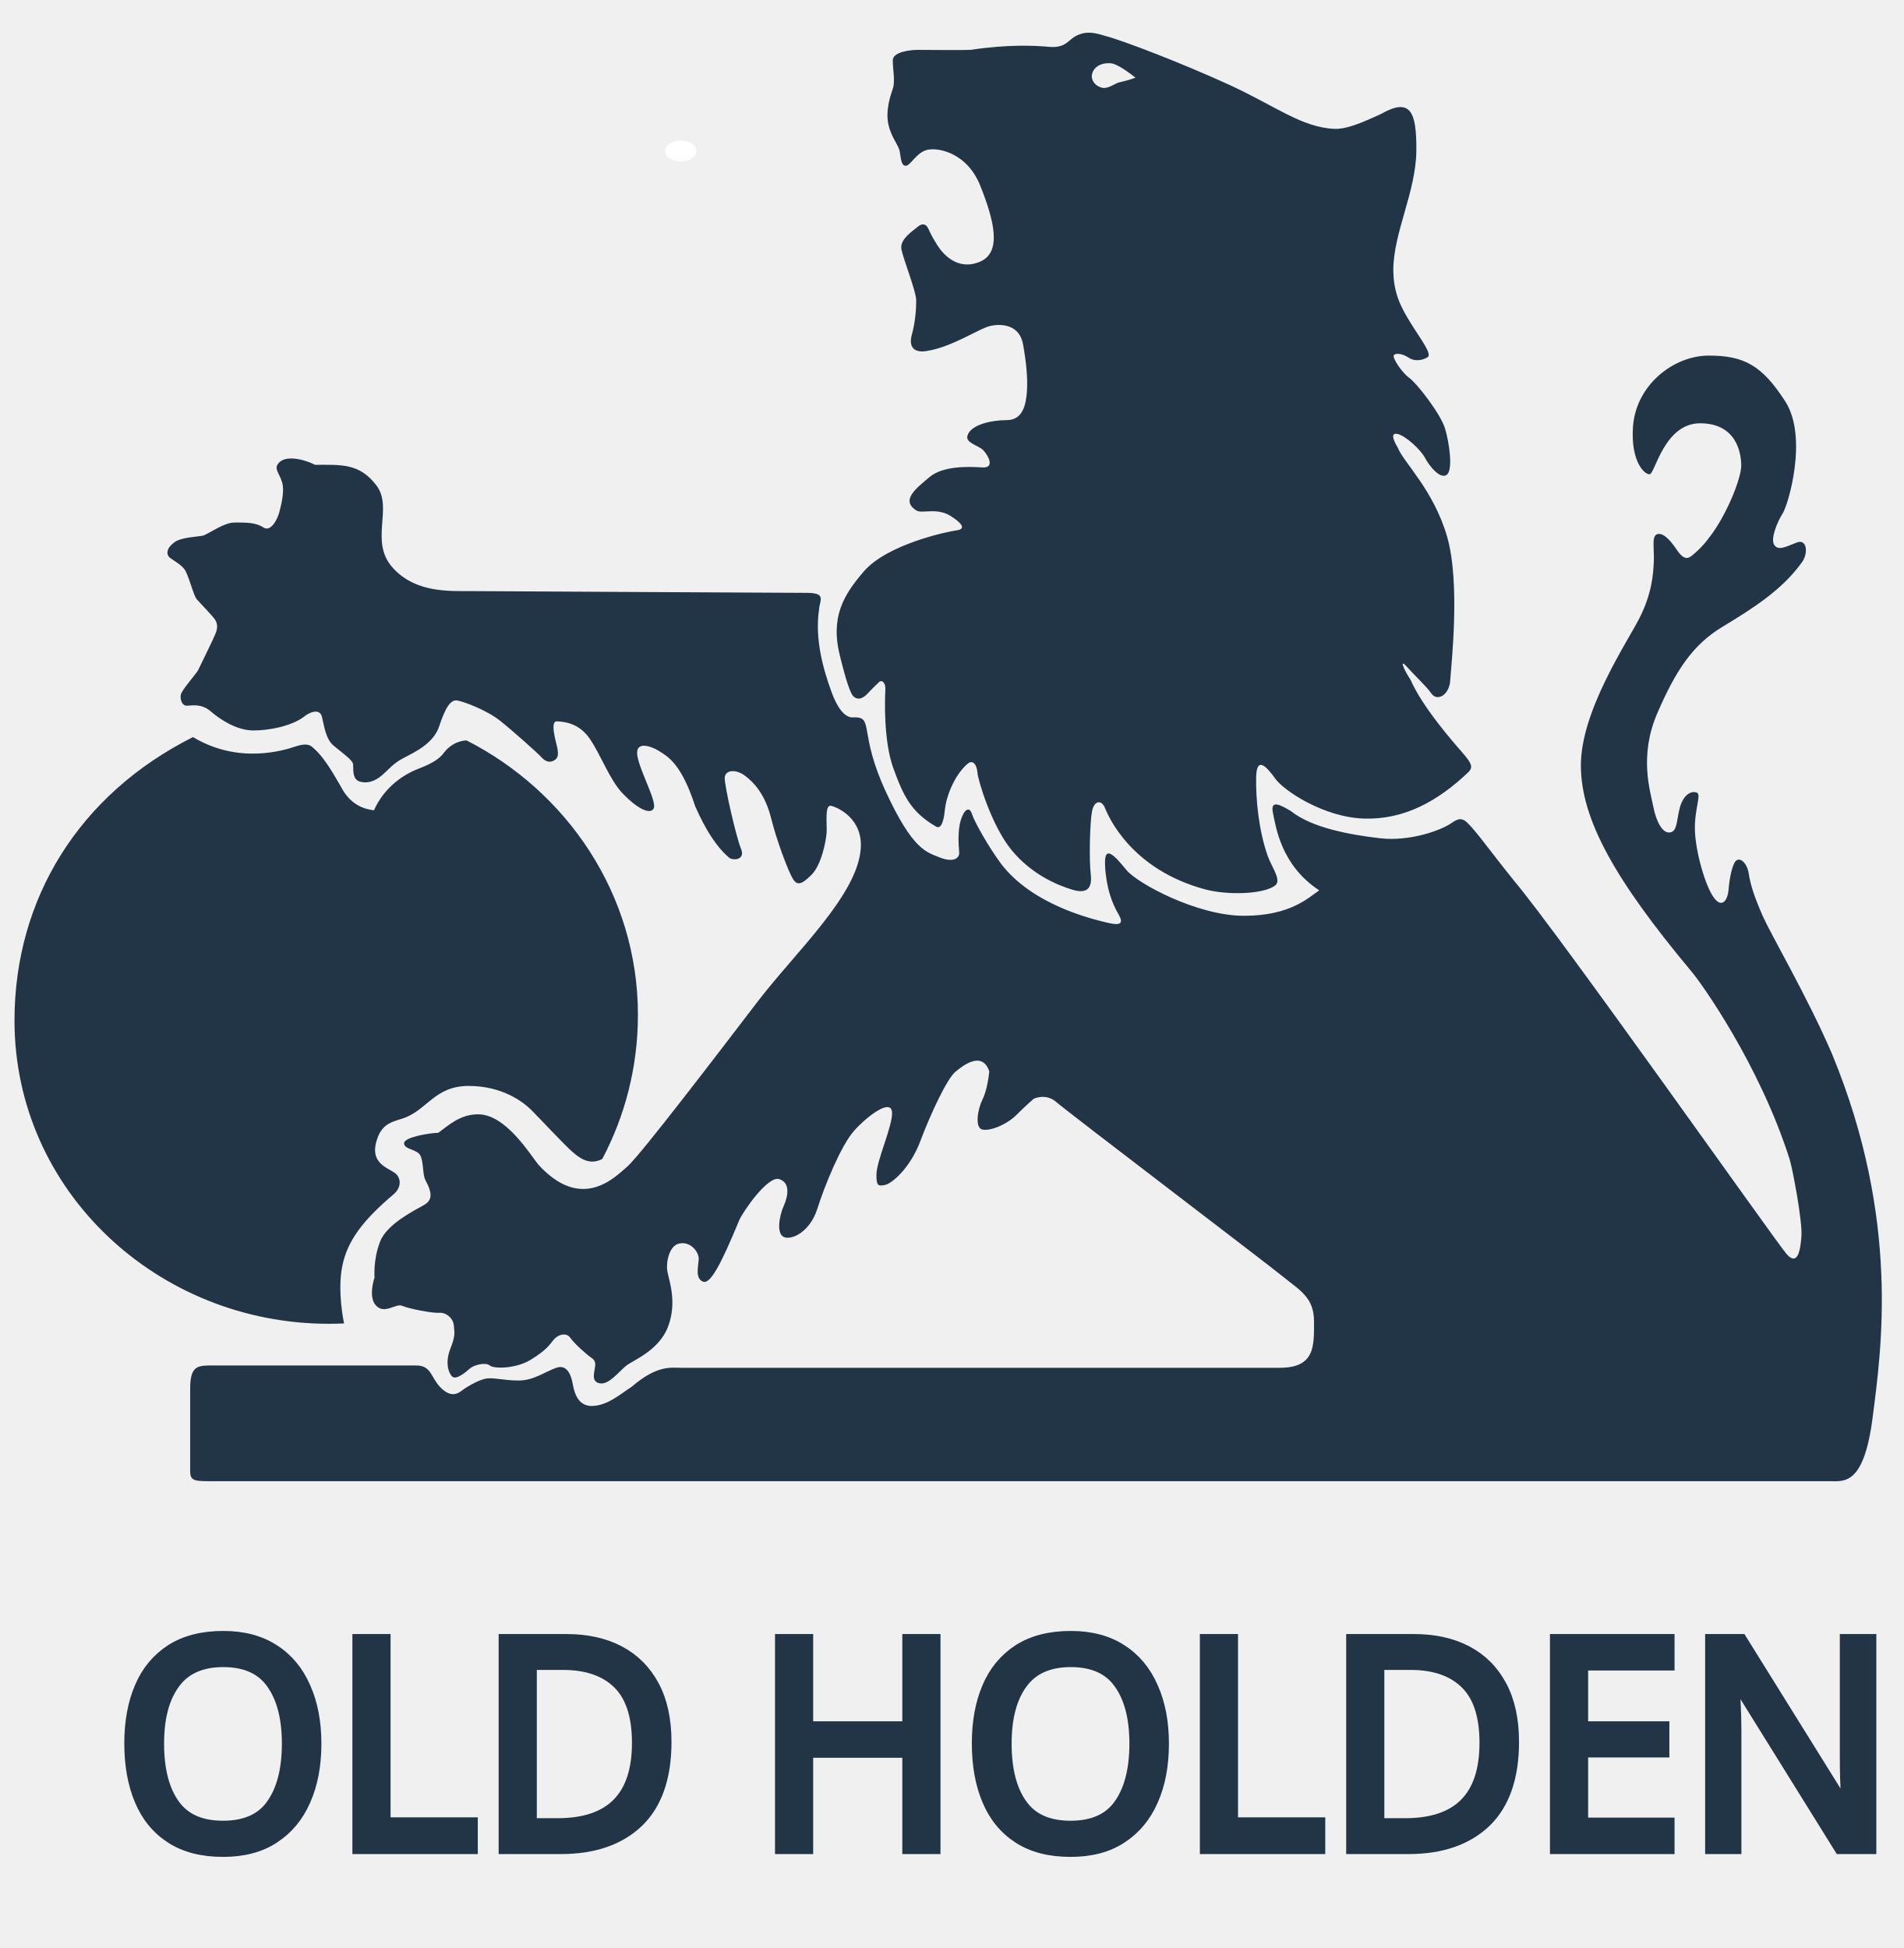
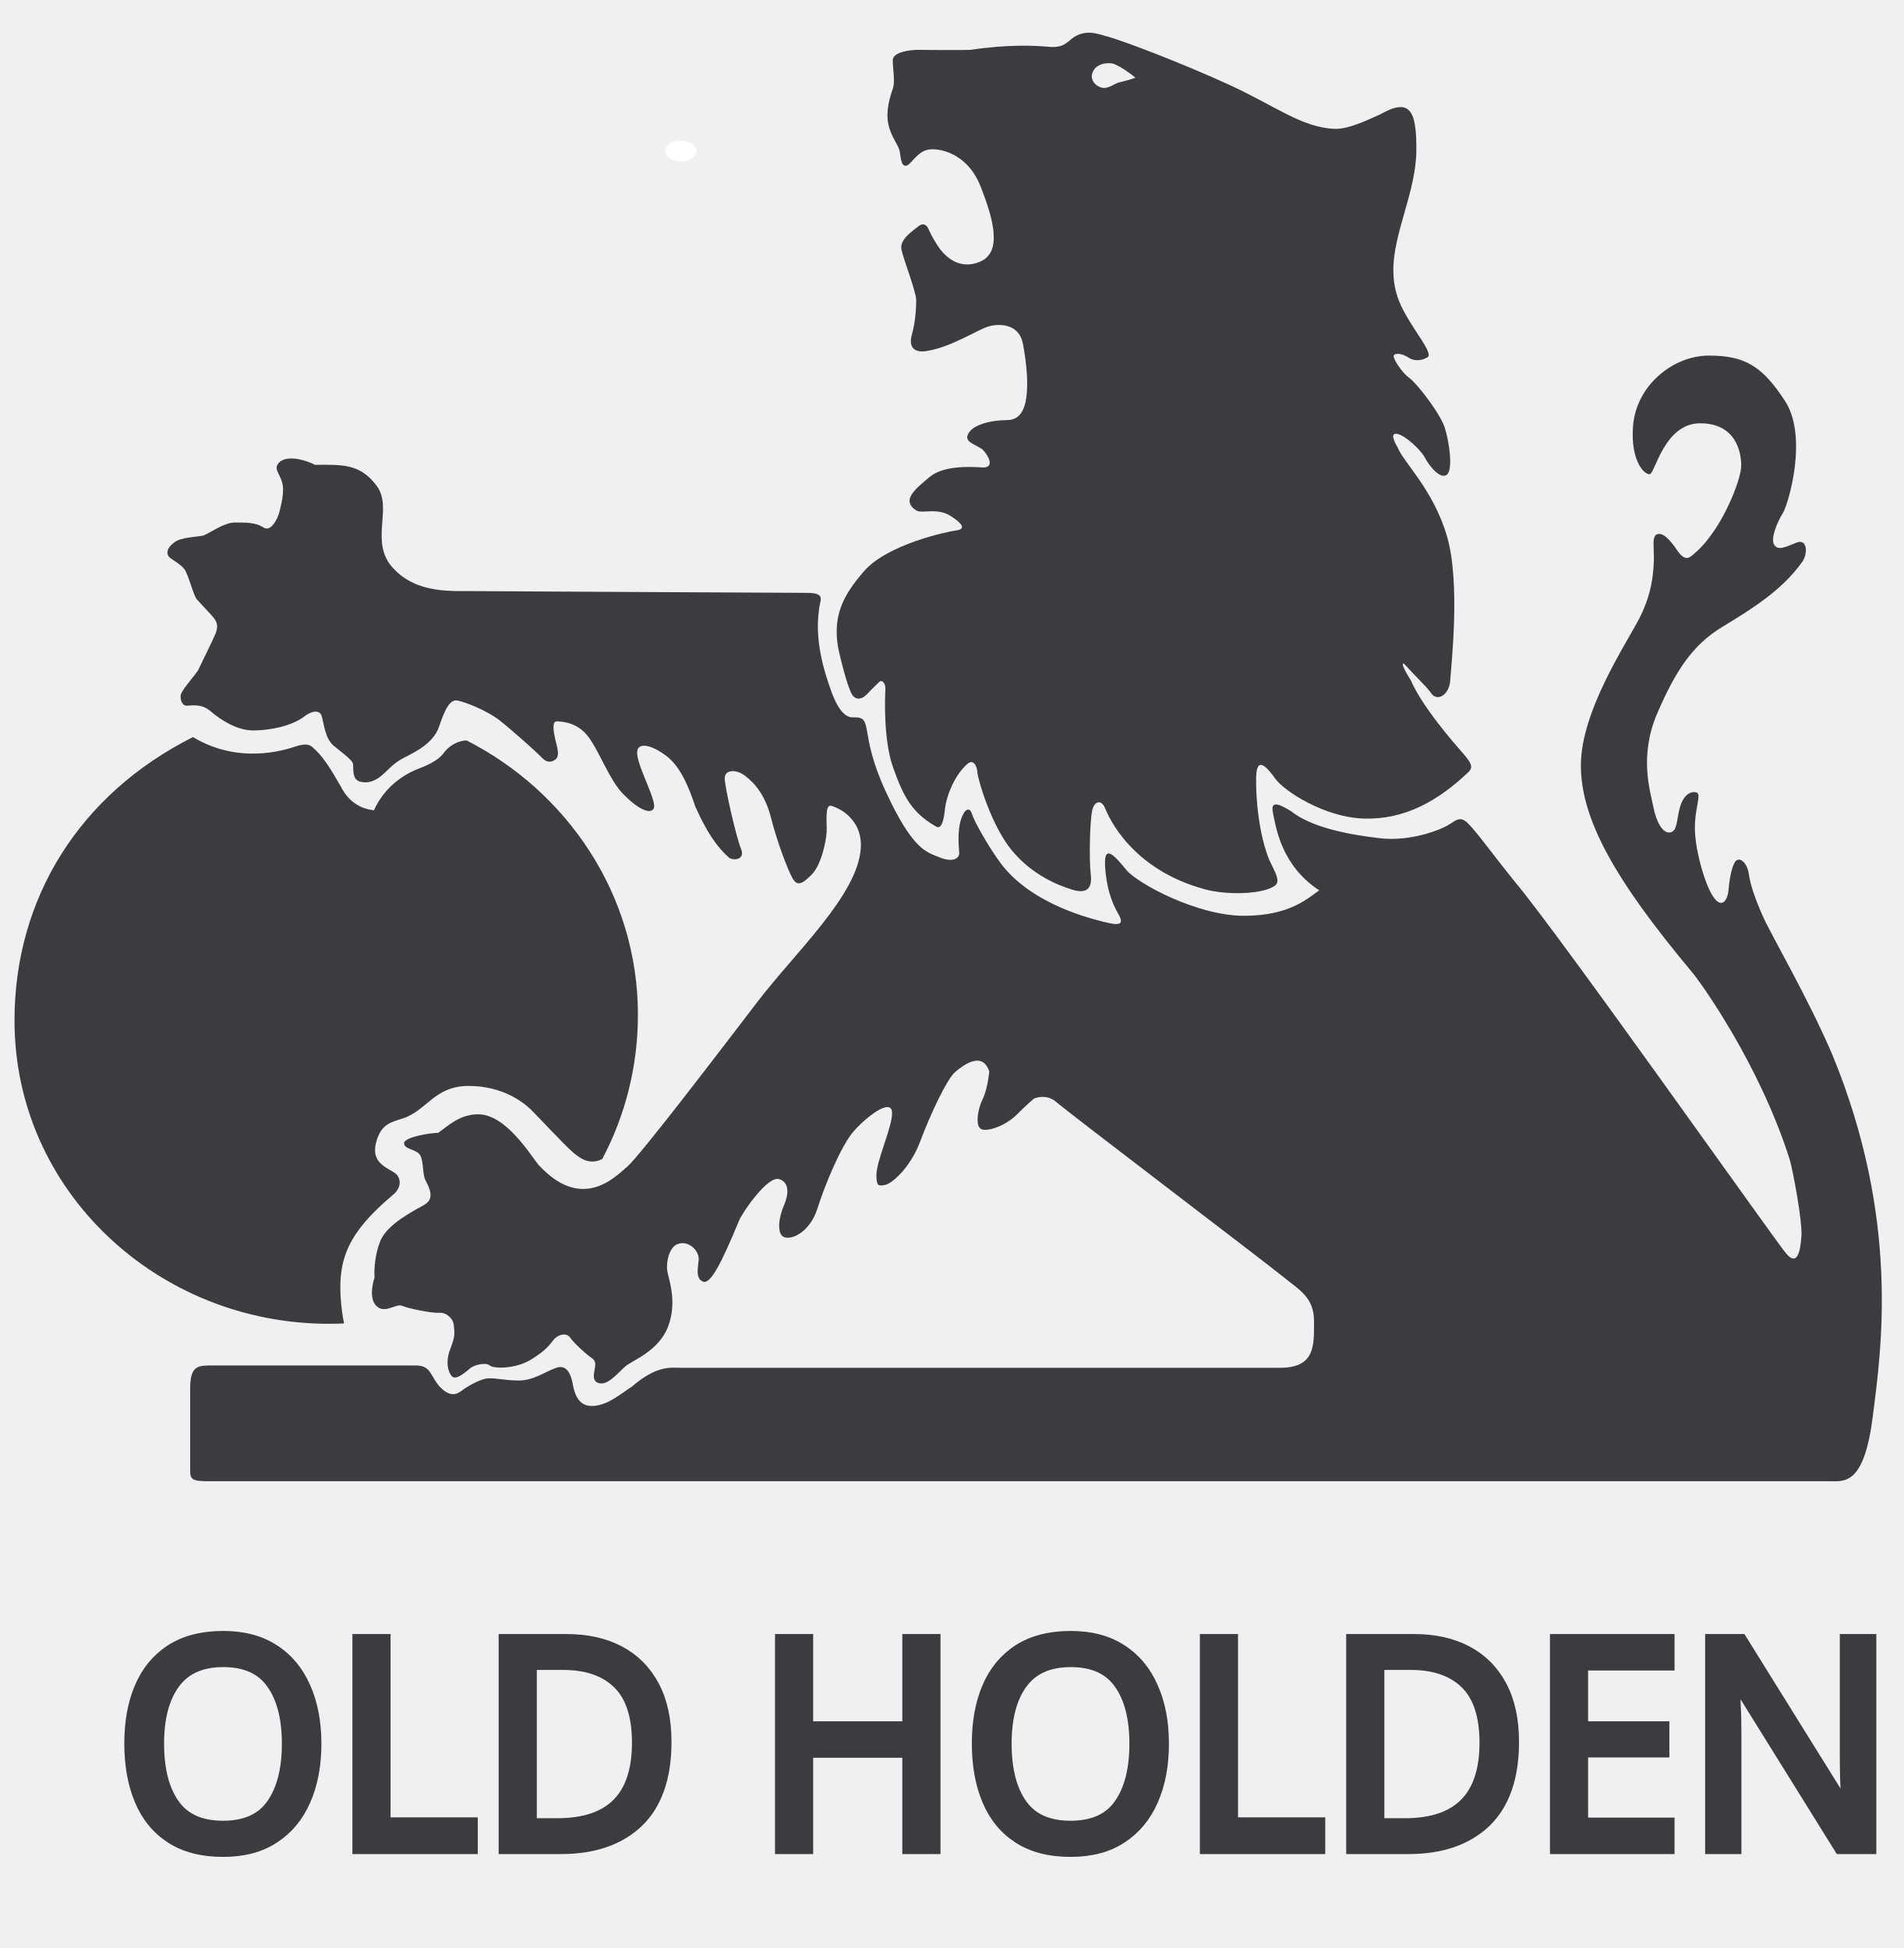
<svg xmlns="http://www.w3.org/2000/svg" width="548" height="561">
  <g>
    <ellipse stroke="#ffffff" ry="2.5" rx="4" id="svg_11" cy="43.5" cx="196" fill="#ffffff" />
-     <text transform="matrix(5.02337 0 0 5.20562 -512.308 -1005.41)" stroke="#213547" xml:space="preserve" text-anchor="start" font-family="Noto Sans JP" font-size="16" stroke-width="0.75" id="svg_12" y="295.338" x="108.517" fill="#213547">OLD HOLDEN</text>
+     <text transform="matrix(5.02337 0 0 5.20562 -512.308 -1005.41)" stroke="#3D3B40" xml:space="preserve" text-anchor="start" font-family="Noto Sans JP" font-size="16" stroke-width="0.75" id="svg_12" y="295.338" x="108.517" fill="#3D3B40">OLD HOLDEN</text>
    <defs>
      <clipPath id="svg_18">
        <path id="svg_20" d="m4.175,9.415l537.648,0l0,417.172l-537.648,0l0,-417.172zm0,0" />
      </clipPath>
    </defs>
    <g id="svg_23">
      <g id="svg_17">
        <g id="svg_21" clip-rule="nonzero" clip-path="url(#svg_18)">
-           <path id="svg_22" fill-rule="nonzero" fill="#213547" d="m353.8,24.361c13.375,6.125 21,12.375 30.5,12.75c4.371,0.176 11.125,-3.375 13.25,-4.25c8.375,-4.75 10.375,-1.125 10.25,10.625c-0.125,11.75 -6.625,23.625 -6.625,34.25c0,7 2.5,11.25 5.125,15.5c2.625,4.25 6.125,8.75 4.75,9.625c-1.375,0.875 -3.625,1.375 -5.5,0.125c-1.875,-1.25 -3.875,-1.375 -4.25,-0.625c-0.375,0.75 2.25,4.875 4.5,6.5c2.25,1.625 9,10.375 10.25,14.5c1.25,4.125 2.375,12 0.5,13.375c-1.875,1.375 -5,-2.5 -6.25,-4.875c-1.25,-2.375 -5.625,-6.375 -7.875,-6.875c-2.25,-0.5 -1.125,2 0,3.875c1.625,4.25 10.375,12.25 14.25,25.75c3.875,13.5 1.125,37.25 0.875,41.375c-0.25,4.125 -3.75,6.25 -5.5,3.625c-1.176,-1.762 -5.375,-5.75 -7.125,-7.75c-1.75,-2 -1.25,0.125 1.25,4c3.375,7.75 12.25,17.875 14.875,20.875c2.625,3 3.125,4.125 1.875,5.5c-9,8.625 -18.75,13.875 -30.25,13.5c-11.5,-0.375 -23,-8 -25.5,-11.5c-2.5,-3.5 -5.375,-6.625 -5.5,-0.375c-0.125,6.25 0.75,15.5 3.375,22.75c1.176,3.246 4,6.875 2.125,8.375c-3.156,2.527 -13.621,2.922 -20.25,1.125c-21.219,-5.746 -27.75,-20.875 -28.75,-23.375c-1,-2.5 -3.125,-2.25 -3.75,0.875c-0.625,3.125 -0.875,14 -0.375,18.125c0.5,4.125 -1.125,5.75 -5.25,4.5c-4.125,-1.25 -11.625,-4.25 -17.5,-11.375c-5.875,-7.125 -9.75,-20.375 -9.875,-22.375c-0.125,-2 -1.203,-3.945 -2.875,-2.5c-3.75,3.25 -6.125,9.375 -6.5,13.25c-0.438,4.523 -1.5,5.5 -2.625,4.75c-7.125,-4.125 -9.375,-8.875 -12.25,-16.875c-2.875,-8 -2.375,-20.375 -2.25,-22.5c0.125,-2.125 -1.125,-2.875 -1.75,-2.25c-0.625,0.625 -2,1.875 -3.375,3.375c-1.375,1.5 -2.875,2 -4.125,0.75c-1.25,-1.25 -3,-8.25 -3.75,-11.25c-3,-11.5 0.996,-17.914 6.75,-24.625c6.75,-7.875 24,-11.5 26.75,-11.875c2.75,-0.375 1.5,-2 -1.125,-3.75c-4.25,-3.125 -8.75,-0.875 -10.5,-2c-4.566,-2.934 0,-6.375 3.875,-9.625c3.875,-3.25 11.25,-3 15.125,-2.75c3.875,0.25 1.625,-3.625 0.25,-5c-1.375,-1.375 -5.09,-2.02 -4.5,-4.125c0.875,-3.125 6.75,-4.5 11.375,-4.5c4.625,0 5.504,-4.648 5.75,-8.25c0.25,-3.625 -0.125,-8.125 -1.125,-13.625c-1,-5.5 -6,-6 -9.375,-5.25c-3.375,0.75 -11,6.125 -18.5,7.25c-3.449,0.52 -5.125,-1.125 -4.125,-4.75c1,-3.625 1.25,-7.375 1.25,-9.875c0,-2.5 -3.625,-11.625 -4.25,-14.625c-0.625,-3 3.5,-5.5 4.625,-6.5c1.125,-1 2.375,-1.125 3.125,0.5c0.75,1.625 0.875,2 2.5,4.625c1.625,2.625 5.875,7.625 12.375,4.875c6.5,-2.75 3.875,-12.25 0.125,-21.75c-3.75,-9.5 -11.875,-11.125 -15.125,-10.5c-3.25,0.625 -5,4.625 -6.375,4.625c-1.375,0 -1.375,-2.125 -1.75,-4.125c-0.375,-2 -2.375,-3.875 -3.25,-7.75c-0.875,-3.875 0.5,-8.125 1.25,-10.25c0.75,-2.125 0,-5.75 0,-8.25c0,-2.5 5.375,-3 7.125,-3c1.75,0 12.375,0.125 15.25,0c10.75,-1.625 18.5,-1.25 22.625,-0.875c4.125,0.375 5.25,-1.375 6.75,-2.5c3.75,-2.75 7.387,-1.164 9.5,-0.625c4.875,1.25 22.125,7.875 35.5,14zm-39.375,-3c-0.398,1.695 0.875,3.375 2.75,3.875c1.875,0.5 3.875,-1.25 5,-1.5c1.125,-0.25 3.625,-0.875 4.75,-1.375c-1.25,-1 -5.129,-3.961 -7,-4.125c-2.875,-0.25 -5,1 -5.5,3.125zm-177.5,148.875c-6.375,-0.125 -16.75,1 -23.75,-6.625c-7,-7.625 0.125,-17.25 -4.75,-23.75c-4.875,-6.5 -10.125,-6 -17.75,-6c-1.75,-1 -7.895,-3.188 -10.332,-0.625c-1.625,1.711 -0.043,2.75 0.832,5.5c0.875,2.75 -0.25,6.75 -0.75,8.75c-0.5,2 -2.457,5.836 -4.582,4.418c-2.301,-1.531 -5.293,-1.418 -8.293,-1.418c-3,0 -6.625,2.75 -9,3.75c-1.875,0.375 -6.375,0.5 -8.25,1.875c-2.57,1.887 -2.25,3.375 -1.75,4.125c0.5,0.75 3.25,2 4.5,3.625c1.25,1.625 2.625,7.625 3.625,8.75c1,1.125 4.25,4.5 5,5.5c0.75,1 1.25,2.25 0.375,4.375c-0.875,2.125 -3.918,8.211 -5.043,10.586c-1.125,1.75 -4.707,5.664 -4.957,7.039c-0.25,1.375 0.375,3.125 1.75,3.125c1.375,0 4.125,-0.75 6.875,1.625c2.75,2.375 7.5,5.5 12.25,5.5c4.75,0 10.875,-1.25 14.5,-3.875c1.75,-1.5 4.625,-2.5 5.25,-0.125c0.625,2.375 1,6.375 3.375,8.375c2.375,2 5.5,4.125 5.625,5.375c0.125,1.25 -0.375,4.375 2,5c2.375,0.625 4.5,-0.25 6.5,-2c2,-1.75 3,-3.25 6.125,-4.875c3.125,-1.625 8.5,-4.125 10.125,-9c1.625,-4.875 3.125,-7.875 5.25,-7.5c2.125,0.375 8.625,2.875 12.375,5.875c3.75,3 10.75,9.25 11.875,10.5c1.125,1.25 2.5,1.75 4,0.625c1.5,-1.125 0.25,-4.25 -0.125,-6.125c-0.375,-1.875 -1,-5 0.625,-4.875c1.625,0.125 6.125,0.25 9.375,5c3.25,4.75 5.707,11.836 9.543,15.836c3.832,4 7.664,6.164 8.832,4.332c1.168,-1.832 -4,-10.832 -4.668,-15.332c-0.664,-4.5 4.246,-2.535 6.168,-1.336c2.668,1.668 6.5,3.668 10.5,16c1.168,2.5 4.5,10.336 9.832,14.836c1.336,0.832 4.668,0.5 3.336,-2.668c-1.336,-3.168 -4.836,-18.332 -4.668,-20.5c0.168,-2.168 3.168,-2.5 5.832,-0.5c2.668,2 5.836,5.5 7.5,12.168c1.668,6.664 4.836,15 6.168,17.332c1.332,2.336 2.668,1.832 5.5,-1c2.832,-2.832 4.168,-9.668 4.332,-12.168c0.168,-2.5 -0.664,-8.164 1.336,-7.664c2,0.5 9.023,3.684 8.5,12.164c-0.836,13.5 -18.836,30 -29.668,44.168c-10.832,14.168 -33.832,44.332 -37.5,47.5c-3.668,3.168 -13.168,13.168 -25.668,-0.5c-2.332,-2.832 -9.332,-14.5 -17.332,-14.5c-5.332,0 -8.668,3.332 -11.5,5.332c-2,0 -9.832,1.168 -9.832,3c0,1.836 3.664,1.668 4.664,3.5c1,1.836 0.613,5.531 1.5,7.168c2.168,4 1.836,5.832 -0.5,7.168c-2.332,1.332 -10.5,5.332 -12.5,10.332c-2.137,5.344 -1.664,10.5 -1.664,10.5c0,0 -2,5.668 0.5,8.168c2.5,2.5 5.664,-0.836 7.5,0c1.832,0.832 8.832,2.164 10.664,2c1.836,-0.168 4,1.5 4.168,3.664c0.168,2.168 0.5,2.836 -1,6.668c-1.5,3.836 -0.668,6.832 0.5,8c1.168,1.168 4,-1.332 5.168,-2.332c1.164,-1 4.5,-1.832 5.664,-0.832c1.168,1 7.5,1 11.836,-1.668c4.332,-2.668 5.332,-4.168 6.5,-5.668c1.164,-1.5 3.664,-2.332 4.832,-0.664c1.168,1.664 4.668,4.832 6.168,5.832c1.5,1 1,2.332 0.832,3.5c-0.156,1.105 -0.832,3.5 1.668,3.832c2.5,0.336 5.332,-3.332 7.332,-5c2,-1.664 9.5,-4.332 12.168,-11.332c2.664,-7 0.332,-13.168 -0.168,-15.832c-0.5,-2.668 0.5,-7.168 3,-8c3.336,-1.109 6.168,2.164 6,4.5c-0.168,2.332 -1,5.332 1.168,6.332c2.164,1 5.332,-5.168 10.5,-17.668c1,-2.332 8.191,-12.875 11.5,-11.832c3.164,1 2.664,4.664 1.332,7.664c-1.332,3 -2.168,8 0,9c2.168,1 7.5,-1.332 9.668,-8.164c2.164,-6.832 6.832,-18.168 10.5,-22.332c3.664,-4.168 10.816,-9.66 11,-5.336c0.164,4 -4.5,13.805 -4.5,18c0,3.336 0.664,3.168 2.5,2.836c1.832,-0.336 7.164,-4.668 10.164,-12.668c3,-8 7.668,-17.836 10,-19.836c2.336,-2 7.836,-6.164 9.836,-0.164c-0.168,1.5 -0.668,5.5 -2,8.168c-1.336,2.664 -2.168,7.832 -0.168,8.5c2,0.664 7,-1.168 10,-4.168c3,-3 5,-4.668 5,-4.668c0,0 3.5,-1.668 6.5,1c3,2.668 60.664,46.5 65.332,50.336c4.668,3.832 8.836,5.832 8.836,12.832c0,7 0.332,13.332 -9.836,13.332c-10.164,0 -169.664,0 -172.5,0c-2.832,0 -6.832,-0.832 -14.164,5.5c-3.168,2 -7,5.5 -11.5,5.5c-4.5,0 -5.168,-5 -5.5,-6.664c-0.336,-1.668 -1.336,-5.504 -4.668,-4.336c-3.332,1.168 -6.5,3.668 -10.832,3.668c-4.336,0 -7.5,-1 -9.668,-0.5c-2.168,0.5 -5.332,2.332 -6.832,3.5c-1.5,1.168 -3.5,1.664 -6.168,-1.168c-2.668,-2.832 -2.5,-6.164 -6.832,-6.164c-4.336,0 -54.336,0 -58.5,0c-4.168,0 -6.586,-0.168 -6.586,6.582c0,6.75 0,20.918 0,23.918c0,3 1.586,2.832 7.586,2.832c6,0 460.664,0 464.664,0c4,0 9.668,1.168 12.168,-18.332c2.5,-19.5 8,-57 -11.668,-104.668c-7,-16.336 -17.668,-34.5 -20,-39.836c-2.332,-5.332 -3.5,-8.832 -4,-12.164c-0.5,-3.336 -3,-5.336 -4.164,-3c-0.941,1.883 -1.5,5.5 -1.668,7.832c-0.168,2.332 -1.668,5.5 -4.168,2.168c-2.5,-3.336 -5.332,-13.336 -5.5,-19.5c-0.164,-6.168 2,-10.336 0.5,-10.836c-1.648,-0.547 -3.832,0.668 -4.832,4.336c-1,3.664 -0.664,6.832 -2.832,7.164c-2.168,0.336 -4.004,-3.164 -4.836,-7.5c-0.832,-4.332 -4.164,-14.5 1.168,-26.832c5.332,-12.332 10.168,-19.664 18.668,-24.832c8.5,-5.168 17.168,-10.5 23,-18.668c1.832,-2.5 1.484,-6.828 -1.504,-5.668c-3,1.168 -5.332,2.5 -6.5,0.668c-1.164,-1.832 1.004,-6.832 2.504,-9.168c1.5,-2.332 7.332,-21.832 0.664,-32.164c-6.664,-10.336 -11.832,-13.168 -22,-13.168c-10.168,0 -21,8.5 -21.832,20.5c-0.695,10 3.332,13.836 4.832,13.668c1.5,-0.168 4.168,-14.668 14.5,-14.668c10.336,0 11.836,8.336 11.836,12.168c0,3.832 -4.336,14.5 -9.168,20.664c-1.832,2.5 -3.332,3.836 -4.5,4.836c-1.168,1 -2.5,2.332 -4.832,-1.168c-2.336,-3.5 -4.336,-5.168 -5.836,-4.5c-1.5,0.668 -0.664,4.332 -0.832,7.832c-0.168,3.5 -0.5,9.168 -4.168,16.336c-3.664,7.164 -16.832,26.668 -16.832,42.332c0,15.668 10,33.168 31.668,59.168c2.664,3 19.832,27 28.5,54.5c0.832,2.832 3.664,17.664 3.332,22c-0.332,4.332 -1.164,8.664 -4.332,5c-3.168,-3.668 -65.504,-92.168 -78.336,-107.336c-5,-6.164 -9.5,-12.332 -12,-15.164c-2.5,-2.836 -3.332,-3.5 -6.164,-1.5c-2.836,2 -11.832,5.332 -20.5,4.332c-8.668,-1 -19.668,-3 -25.668,-7.832c-2.832,-1.668 -6,-3.5 -5.168,0.5c0.836,4 2.332,15.164 13.332,22.332c-3,2 -8.164,7.332 -21.664,7.332c-13.5,0 -30.664,-9.332 -33.832,-13.164c-3.168,-3.836 -6.5,-7.836 -6.168,-1.336c0.332,6.5 2,10.836 3.832,14c1.836,3.168 0.168,3.336 -3.832,2.336c-4,-1 -20.832,-5 -29.832,-16.668c-3.836,-5.168 -7.832,-12.332 -8.5,-14.5c-0.668,-2.168 -2.168,-1.5 -3.168,1.668c-1,3.164 -0.668,7.332 -0.5,9.332c0.168,2 -2,3 -5.668,1.5c-3.664,-1.5 -7.664,-2 -15.5,-19c-7.832,-17 -3.332,-21.332 -9,-21.332c-2.164,0.332 -4.5,-1.5 -6.664,-7.5c-2.168,-6 -4.836,-14.836 -3.5,-23.668c0.164,-2.5 2.164,-4.668 -3.5,-4.668c-5.668,0 -95.418,-0.5 -95.418,-0.5zm27.625,161.25c-2.25,-2 -9.25,-9.5 -11.5,-11.75c-2.25,-2.25 -8.25,-7 -18.125,-7c-9.875,0 -12,7.125 -19,9.375c-3.406,1.098 -6.25,1.625 -7.625,6.875c-1.766,6.742 4.5,7.5 6,9.375c1.5,1.875 0.625,4.25 -0.875,5.5c-8.875,7.5 -13.375,13.375 -14.875,20.75c-1.5,7.375 0.512,16.52 0.512,16.52c-1.453,0.07 -2.918,0.105 -4.387,0.105c-49.152,0 -90.5,-38.176 -90.5,-87.332c0,-35.121 18.625,-65.168 51.391,-81.633c13.141,7.906 26.109,3.84 29.484,2.715c3.375,-1.125 4.375,-0.375 5.25,0.5c3.5,3 6.5,8.875 7.75,10.875c3.125,6.25 8,6.75 9.625,7c3,-6.75 8.625,-10.375 12.875,-12c4.25,-1.625 6,-3 7,-4.25c2.875,-4 6.793,-3.875 6.793,-3.875c28.891,14.707 49.332,44.359 49.332,79c0,15.008 -3.715,29.145 -10.27,41.543c-3.77,1.918 -6.605,-0.293 -8.855,-2.293" />
+           <path id="svg_22" fill-rule="nonzero" fill="#3D3B40" d="m353.8,24.361c13.375,6.125 21,12.375 30.5,12.75c4.371,0.176 11.125,-3.375 13.25,-4.25c8.375,-4.75 10.375,-1.125 10.25,10.625c-0.125,11.75 -6.625,23.625 -6.625,34.25c0,7 2.5,11.25 5.125,15.5c2.625,4.25 6.125,8.75 4.75,9.625c-1.375,0.875 -3.625,1.375 -5.5,0.125c-1.875,-1.25 -3.875,-1.375 -4.25,-0.625c-0.375,0.75 2.25,4.875 4.5,6.5c2.25,1.625 9,10.375 10.25,14.5c1.25,4.125 2.375,12 0.5,13.375c-1.875,1.375 -5,-2.5 -6.25,-4.875c-1.25,-2.375 -5.625,-6.375 -7.875,-6.875c-2.25,-0.5 -1.125,2 0,3.875c1.625,4.25 10.375,12.25 14.25,25.75c3.875,13.5 1.125,37.25 0.875,41.375c-0.25,4.125 -3.75,6.25 -5.5,3.625c-1.176,-1.762 -5.375,-5.75 -7.125,-7.75c-1.75,-2 -1.25,0.125 1.25,4c3.375,7.75 12.25,17.875 14.875,20.875c2.625,3 3.125,4.125 1.875,5.5c-9,8.625 -18.75,13.875 -30.25,13.5c-11.5,-0.375 -23,-8 -25.5,-11.5c-2.5,-3.5 -5.375,-6.625 -5.5,-0.375c-0.125,6.25 0.75,15.5 3.375,22.75c1.176,3.246 4,6.875 2.125,8.375c-3.156,2.527 -13.621,2.922 -20.25,1.125c-21.219,-5.746 -27.75,-20.875 -28.75,-23.375c-1,-2.5 -3.125,-2.25 -3.75,0.875c-0.625,3.125 -0.875,14 -0.375,18.125c0.5,4.125 -1.125,5.75 -5.25,4.5c-4.125,-1.25 -11.625,-4.25 -17.5,-11.375c-5.875,-7.125 -9.75,-20.375 -9.875,-22.375c-0.125,-2 -1.203,-3.945 -2.875,-2.5c-3.75,3.25 -6.125,9.375 -6.5,13.25c-0.438,4.523 -1.5,5.5 -2.625,4.75c-7.125,-4.125 -9.375,-8.875 -12.25,-16.875c-2.875,-8 -2.375,-20.375 -2.25,-22.5c0.125,-2.125 -1.125,-2.875 -1.75,-2.25c-0.625,0.625 -2,1.875 -3.375,3.375c-1.375,1.5 -2.875,2 -4.125,0.75c-1.25,-1.25 -3,-8.25 -3.75,-11.25c-3,-11.5 0.996,-17.914 6.75,-24.625c6.75,-7.875 24,-11.5 26.75,-11.875c2.75,-0.375 1.5,-2 -1.125,-3.75c-4.25,-3.125 -8.75,-0.875 -10.5,-2c-4.566,-2.934 0,-6.375 3.875,-9.625c3.875,-3.25 11.25,-3 15.125,-2.75c3.875,0.25 1.625,-3.625 0.25,-5c-1.375,-1.375 -5.09,-2.02 -4.5,-4.125c0.875,-3.125 6.75,-4.5 11.375,-4.5c4.625,0 5.504,-4.648 5.75,-8.25c0.25,-3.625 -0.125,-8.125 -1.125,-13.625c-1,-5.5 -6,-6 -9.375,-5.25c-3.375,0.75 -11,6.125 -18.5,7.25c-3.449,0.52 -5.125,-1.125 -4.125,-4.75c1,-3.625 1.25,-7.375 1.25,-9.875c0,-2.5 -3.625,-11.625 -4.25,-14.625c-0.625,-3 3.5,-5.5 4.625,-6.5c1.125,-1 2.375,-1.125 3.125,0.5c0.75,1.625 0.875,2 2.5,4.625c1.625,2.625 5.875,7.625 12.375,4.875c6.5,-2.75 3.875,-12.25 0.125,-21.75c-3.75,-9.5 -11.875,-11.125 -15.125,-10.5c-3.25,0.625 -5,4.625 -6.375,4.625c-1.375,0 -1.375,-2.125 -1.75,-4.125c-0.375,-2 -2.375,-3.875 -3.25,-7.75c-0.875,-3.875 0.5,-8.125 1.25,-10.25c0.75,-2.125 0,-5.75 0,-8.25c0,-2.5 5.375,-3 7.125,-3c1.75,0 12.375,0.125 15.25,0c10.75,-1.625 18.5,-1.25 22.625,-0.875c4.125,0.375 5.25,-1.375 6.75,-2.5c3.75,-2.75 7.387,-1.164 9.5,-0.625c4.875,1.25 22.125,7.875 35.5,14zm-39.375,-3c-0.398,1.695 0.875,3.375 2.75,3.875c1.875,0.5 3.875,-1.25 5,-1.5c1.125,-0.25 3.625,-0.875 4.75,-1.375c-1.25,-1 -5.129,-3.961 -7,-4.125c-2.875,-0.25 -5,1 -5.5,3.125zm-177.5,148.875c-6.375,-0.125 -16.75,1 -23.75,-6.625c-7,-7.625 0.125,-17.25 -4.75,-23.75c-4.875,-6.5 -10.125,-6 -17.75,-6c-1.75,-1 -7.895,-3.188 -10.332,-0.625c-1.625,1.711 -0.043,2.75 0.832,5.5c0.875,2.75 -0.25,6.75 -0.75,8.75c-0.5,2 -2.457,5.836 -4.582,4.418c-2.301,-1.531 -5.293,-1.418 -8.293,-1.418c-3,0 -6.625,2.75 -9,3.75c-1.875,0.375 -6.375,0.5 -8.25,1.875c-2.57,1.887 -2.25,3.375 -1.75,4.125c0.5,0.75 3.25,2 4.5,3.625c1.25,1.625 2.625,7.625 3.625,8.75c1,1.125 4.25,4.5 5,5.5c0.75,1 1.25,2.25 0.375,4.375c-0.875,2.125 -3.918,8.211 -5.043,10.586c-1.125,1.75 -4.707,5.664 -4.957,7.039c-0.25,1.375 0.375,3.125 1.75,3.125c1.375,0 4.125,-0.75 6.875,1.625c2.75,2.375 7.5,5.5 12.25,5.5c4.75,0 10.875,-1.25 14.5,-3.875c1.75,-1.5 4.625,-2.5 5.25,-0.125c0.625,2.375 1,6.375 3.375,8.375c2.375,2 5.5,4.125 5.625,5.375c0.125,1.25 -0.375,4.375 2,5c2.375,0.625 4.5,-0.25 6.5,-2c2,-1.75 3,-3.25 6.125,-4.875c3.125,-1.625 8.5,-4.125 10.125,-9c1.625,-4.875 3.125,-7.875 5.25,-7.5c2.125,0.375 8.625,2.875 12.375,5.875c3.75,3 10.75,9.25 11.875,10.5c1.125,1.25 2.5,1.75 4,0.625c1.5,-1.125 0.25,-4.25 -0.125,-6.125c-0.375,-1.875 -1,-5 0.625,-4.875c1.625,0.125 6.125,0.25 9.375,5c3.25,4.75 5.707,11.836 9.543,15.836c3.832,4 7.664,6.164 8.832,4.332c1.168,-1.832 -4,-10.832 -4.668,-15.332c-0.664,-4.5 4.246,-2.535 6.168,-1.336c2.668,1.668 6.5,3.668 10.5,16c1.168,2.5 4.5,10.336 9.832,14.836c1.336,0.832 4.668,0.5 3.336,-2.668c-1.336,-3.168 -4.836,-18.332 -4.668,-20.5c0.168,-2.168 3.168,-2.5 5.832,-0.5c2.668,2 5.836,5.5 7.5,12.168c1.668,6.664 4.836,15 6.168,17.332c1.332,2.336 2.668,1.832 5.5,-1c2.832,-2.832 4.168,-9.668 4.332,-12.168c0.168,-2.5 -0.664,-8.164 1.336,-7.664c2,0.5 9.023,3.684 8.5,12.164c-0.836,13.5 -18.836,30 -29.668,44.168c-10.832,14.168 -33.832,44.332 -37.5,47.5c-3.668,3.168 -13.168,13.168 -25.668,-0.5c-2.332,-2.832 -9.332,-14.5 -17.332,-14.5c-5.332,0 -8.668,3.332 -11.5,5.332c-2,0 -9.832,1.168 -9.832,3c0,1.836 3.664,1.668 4.664,3.5c1,1.836 0.613,5.531 1.5,7.168c2.168,4 1.836,5.832 -0.5,7.168c-2.332,1.332 -10.5,5.332 -12.5,10.332c-2.137,5.344 -1.664,10.5 -1.664,10.5c0,0 -2,5.668 0.5,8.168c2.5,2.5 5.664,-0.836 7.5,0c1.832,0.832 8.832,2.164 10.664,2c1.836,-0.168 4,1.5 4.168,3.664c0.168,2.168 0.5,2.836 -1,6.668c-1.5,3.836 -0.668,6.832 0.5,8c1.168,1.168 4,-1.332 5.168,-2.332c1.164,-1 4.5,-1.832 5.664,-0.832c1.168,1 7.5,1 11.836,-1.668c4.332,-2.668 5.332,-4.168 6.5,-5.668c1.164,-1.5 3.664,-2.332 4.832,-0.664c1.168,1.664 4.668,4.832 6.168,5.832c1.5,1 1,2.332 0.832,3.5c-0.156,1.105 -0.832,3.5 1.668,3.832c2.5,0.336 5.332,-3.332 7.332,-5c2,-1.664 9.5,-4.332 12.168,-11.332c2.664,-7 0.332,-13.168 -0.168,-15.832c-0.5,-2.668 0.5,-7.168 3,-8c3.336,-1.109 6.168,2.164 6,4.5c-0.168,2.332 -1,5.332 1.168,6.332c2.164,1 5.332,-5.168 10.5,-17.668c1,-2.332 8.191,-12.875 11.5,-11.832c3.164,1 2.664,4.664 1.332,7.664c-1.332,3 -2.168,8 0,9c2.168,1 7.5,-1.332 9.668,-8.164c2.164,-6.832 6.832,-18.168 10.5,-22.332c3.664,-4.168 10.816,-9.66 11,-5.336c0.164,4 -4.5,13.805 -4.5,18c0,3.336 0.664,3.168 2.5,2.836c1.832,-0.336 7.164,-4.668 10.164,-12.668c3,-8 7.668,-17.836 10,-19.836c2.336,-2 7.836,-6.164 9.836,-0.164c-0.168,1.5 -0.668,5.5 -2,8.168c-1.336,2.664 -2.168,7.832 -0.168,8.5c2,0.664 7,-1.168 10,-4.168c3,-3 5,-4.668 5,-4.668c0,0 3.5,-1.668 6.5,1c3,2.668 60.664,46.5 65.332,50.336c4.668,3.832 8.836,5.832 8.836,12.832c0,7 0.332,13.332 -9.836,13.332c-10.164,0 -169.664,0 -172.5,0c-2.832,0 -6.832,-0.832 -14.164,5.5c-3.168,2 -7,5.5 -11.5,5.5c-4.5,0 -5.168,-5 -5.5,-6.664c-0.336,-1.668 -1.336,-5.504 -4.668,-4.336c-3.332,1.168 -6.5,3.668 -10.832,3.668c-4.336,0 -7.5,-1 -9.668,-0.5c-2.168,0.5 -5.332,2.332 -6.832,3.5c-1.5,1.168 -3.5,1.664 -6.168,-1.168c-2.668,-2.832 -2.5,-6.164 -6.832,-6.164c-4.336,0 -54.336,0 -58.5,0c-4.168,0 -6.586,-0.168 -6.586,6.582c0,6.75 0,20.918 0,23.918c0,3 1.586,2.832 7.586,2.832c6,0 460.664,0 464.664,0c4,0 9.668,1.168 12.168,-18.332c2.5,-19.5 8,-57 -11.668,-104.668c-7,-16.336 -17.668,-34.5 -20,-39.836c-2.332,-5.332 -3.5,-8.832 -4,-12.164c-0.5,-3.336 -3,-5.336 -4.164,-3c-0.941,1.883 -1.5,5.5 -1.668,7.832c-0.168,2.332 -1.668,5.5 -4.168,2.168c-2.5,-3.336 -5.332,-13.336 -5.5,-19.5c-0.164,-6.168 2,-10.336 0.5,-10.836c-1.648,-0.547 -3.832,0.668 -4.832,4.336c-1,3.664 -0.664,6.832 -2.832,7.164c-2.168,0.336 -4.004,-3.164 -4.836,-7.5c-0.832,-4.332 -4.164,-14.5 1.168,-26.832c5.332,-12.332 10.168,-19.664 18.668,-24.832c8.5,-5.168 17.168,-10.5 23,-18.668c1.832,-2.5 1.484,-6.828 -1.504,-5.668c-3,1.168 -5.332,2.5 -6.5,0.668c-1.164,-1.832 1.004,-6.832 2.504,-9.168c1.5,-2.332 7.332,-21.832 0.664,-32.164c-6.664,-10.336 -11.832,-13.168 -22,-13.168c-10.168,0 -21,8.5 -21.832,20.5c-0.695,10 3.332,13.836 4.832,13.668c1.5,-0.168 4.168,-14.668 14.5,-14.668c10.336,0 11.836,8.336 11.836,12.168c0,3.832 -4.336,14.5 -9.168,20.664c-1.832,2.5 -3.332,3.836 -4.5,4.836c-1.168,1 -2.5,2.332 -4.832,-1.168c-2.336,-3.5 -4.336,-5.168 -5.836,-4.5c-1.5,0.668 -0.664,4.332 -0.832,7.832c-0.168,3.5 -0.5,9.168 -4.168,16.336c-3.664,7.164 -16.832,26.668 -16.832,42.332c0,15.668 10,33.168 31.668,59.168c2.664,3 19.832,27 28.5,54.5c0.832,2.832 3.664,17.664 3.332,22c-0.332,4.332 -1.164,8.664 -4.332,5c-3.168,-3.668 -65.504,-92.168 -78.336,-107.336c-5,-6.164 -9.5,-12.332 -12,-15.164c-2.5,-2.836 -3.332,-3.5 -6.164,-1.5c-2.836,2 -11.832,5.332 -20.5,4.332c-8.668,-1 -19.668,-3 -25.668,-7.832c-2.832,-1.668 -6,-3.5 -5.168,0.5c0.836,4 2.332,15.164 13.332,22.332c-3,2 -8.164,7.332 -21.664,7.332c-13.5,0 -30.664,-9.332 -33.832,-13.164c-3.168,-3.836 -6.5,-7.836 -6.168,-1.336c0.332,6.5 2,10.836 3.832,14c1.836,3.168 0.168,3.336 -3.832,2.336c-4,-1 -20.832,-5 -29.832,-16.668c-3.836,-5.168 -7.832,-12.332 -8.5,-14.5c-0.668,-2.168 -2.168,-1.5 -3.168,1.668c-1,3.164 -0.668,7.332 -0.5,9.332c0.168,2 -2,3 -5.668,1.5c-3.664,-1.5 -7.664,-2 -15.5,-19c-7.832,-17 -3.332,-21.332 -9,-21.332c-2.164,0.332 -4.5,-1.5 -6.664,-7.5c-2.168,-6 -4.836,-14.836 -3.5,-23.668c0.164,-2.5 2.164,-4.668 -3.5,-4.668c-5.668,0 -95.418,-0.5 -95.418,-0.5zm27.625,161.25c-2.25,-2 -9.25,-9.5 -11.5,-11.75c-2.25,-2.25 -8.25,-7 -18.125,-7c-9.875,0 -12,7.125 -19,9.375c-3.406,1.098 -6.25,1.625 -7.625,6.875c-1.766,6.742 4.5,7.5 6,9.375c1.5,1.875 0.625,4.25 -0.875,5.5c-8.875,7.5 -13.375,13.375 -14.875,20.75c-1.5,7.375 0.512,16.52 0.512,16.52c-1.453,0.07 -2.918,0.105 -4.387,0.105c-49.152,0 -90.5,-38.176 -90.5,-87.332c0,-35.121 18.625,-65.168 51.391,-81.633c13.141,7.906 26.109,3.84 29.484,2.715c3.375,-1.125 4.375,-0.375 5.25,0.5c3.5,3 6.5,8.875 7.75,10.875c3.125,6.25 8,6.75 9.625,7c3,-6.75 8.625,-10.375 12.875,-12c4.25,-1.625 6,-3 7,-4.25c2.875,-4 6.793,-3.875 6.793,-3.875c28.891,14.707 49.332,44.359 49.332,79c0,15.008 -3.715,29.145 -10.27,41.543c-3.77,1.918 -6.605,-0.293 -8.855,-2.293" />
        </g>
      </g>
    </g>
  </g>
</svg>
